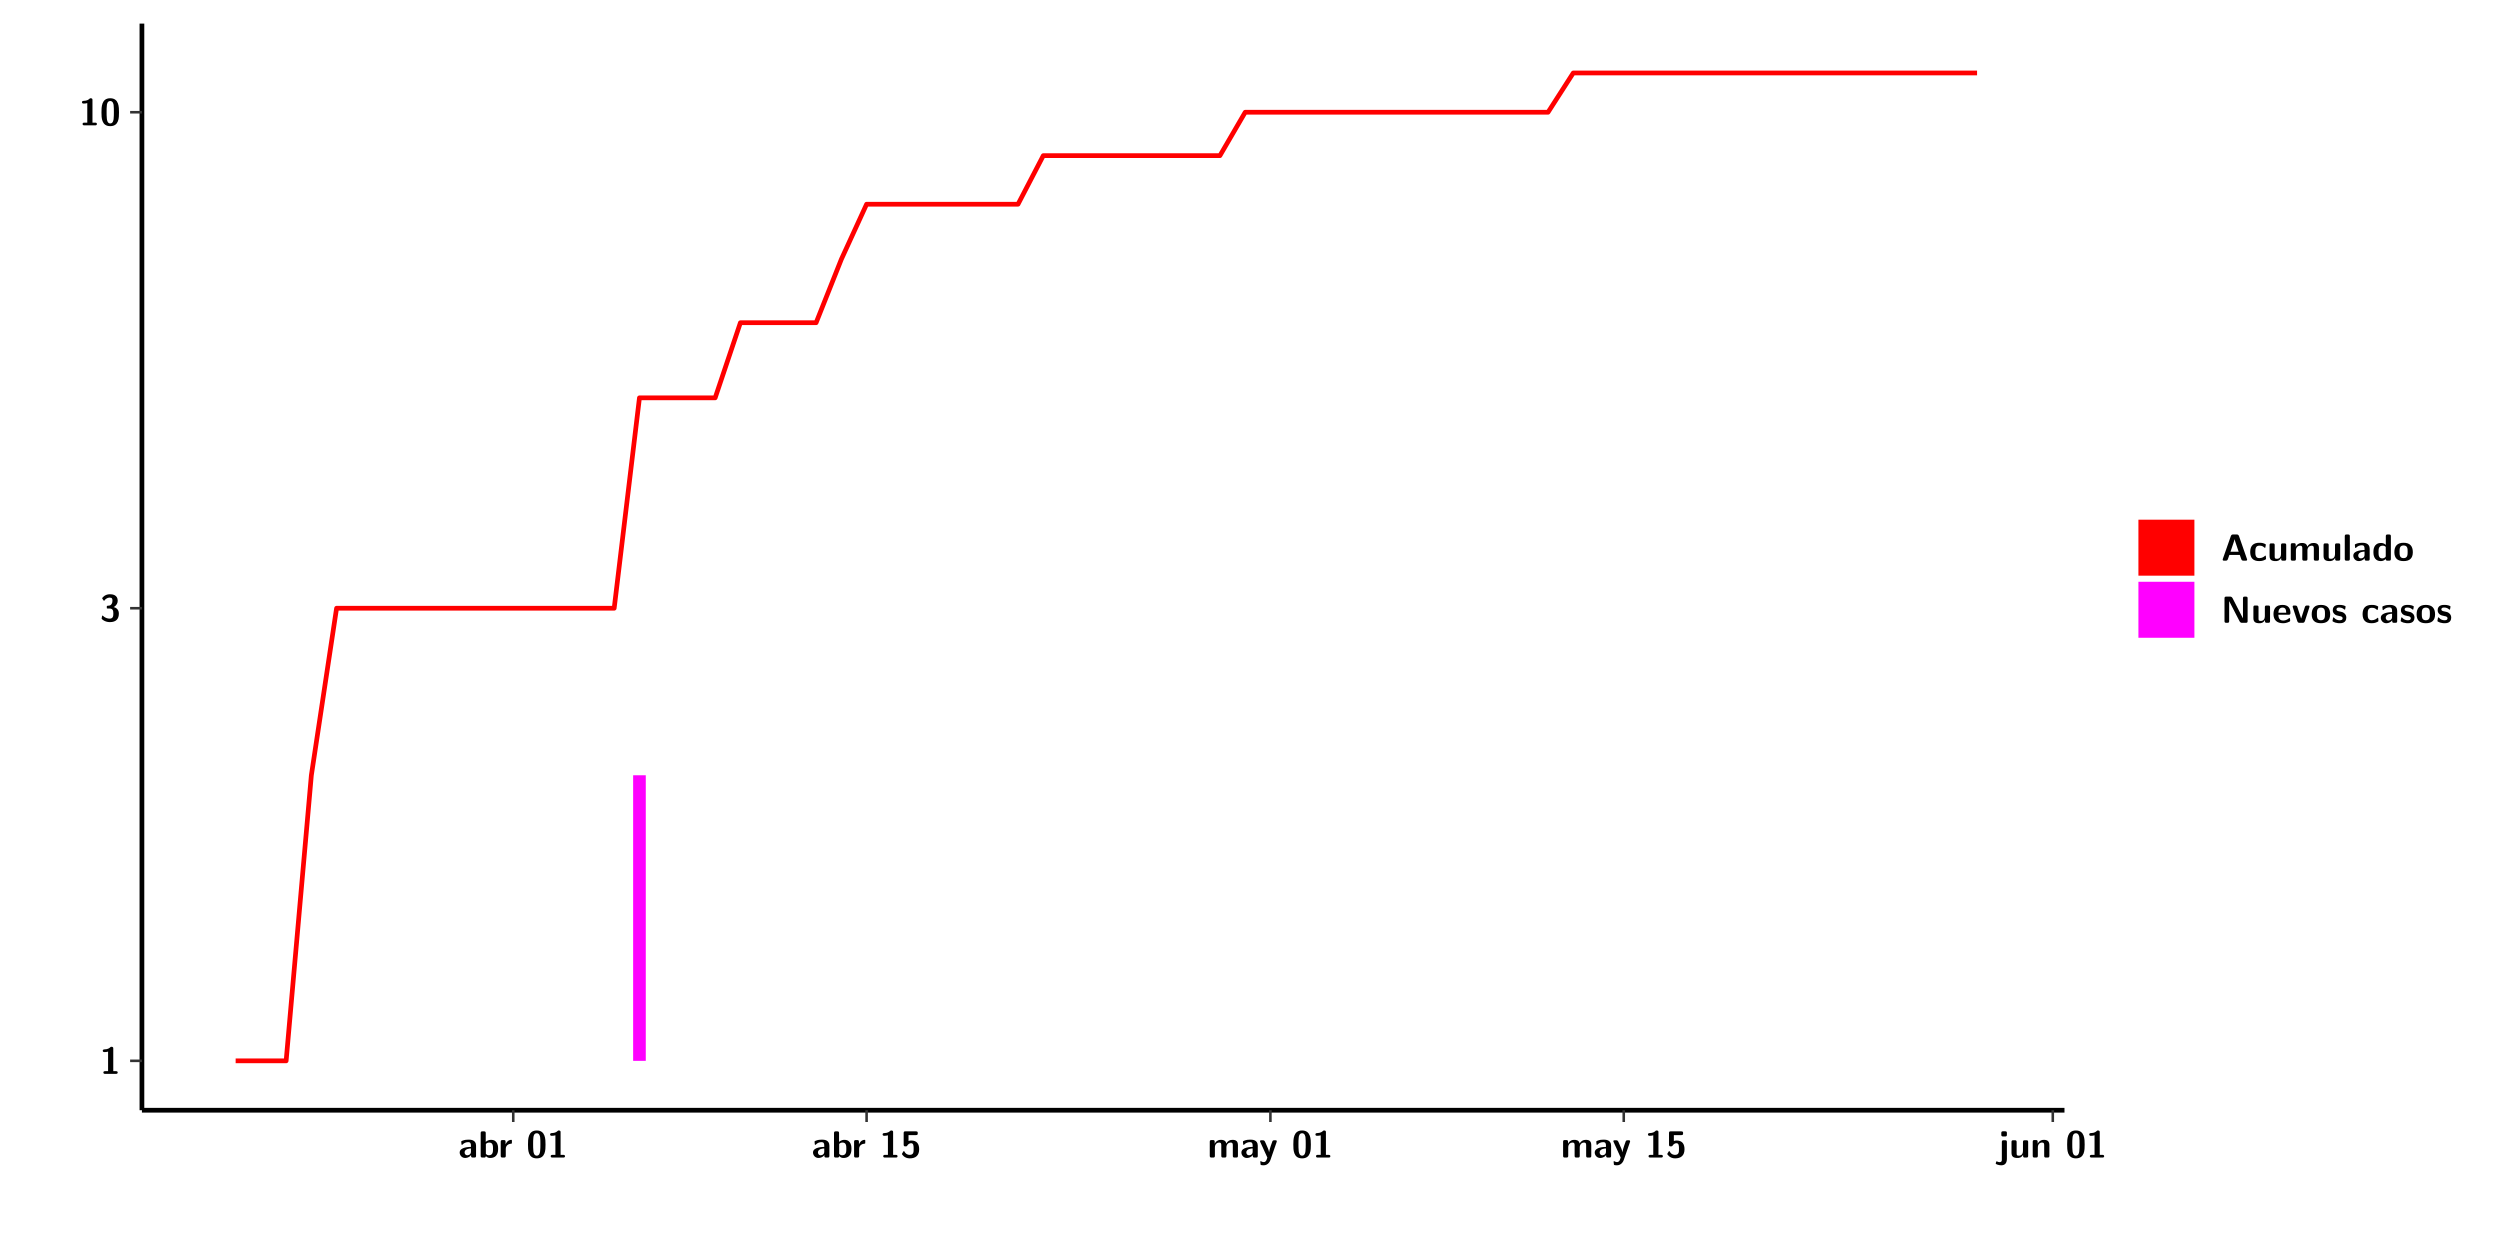
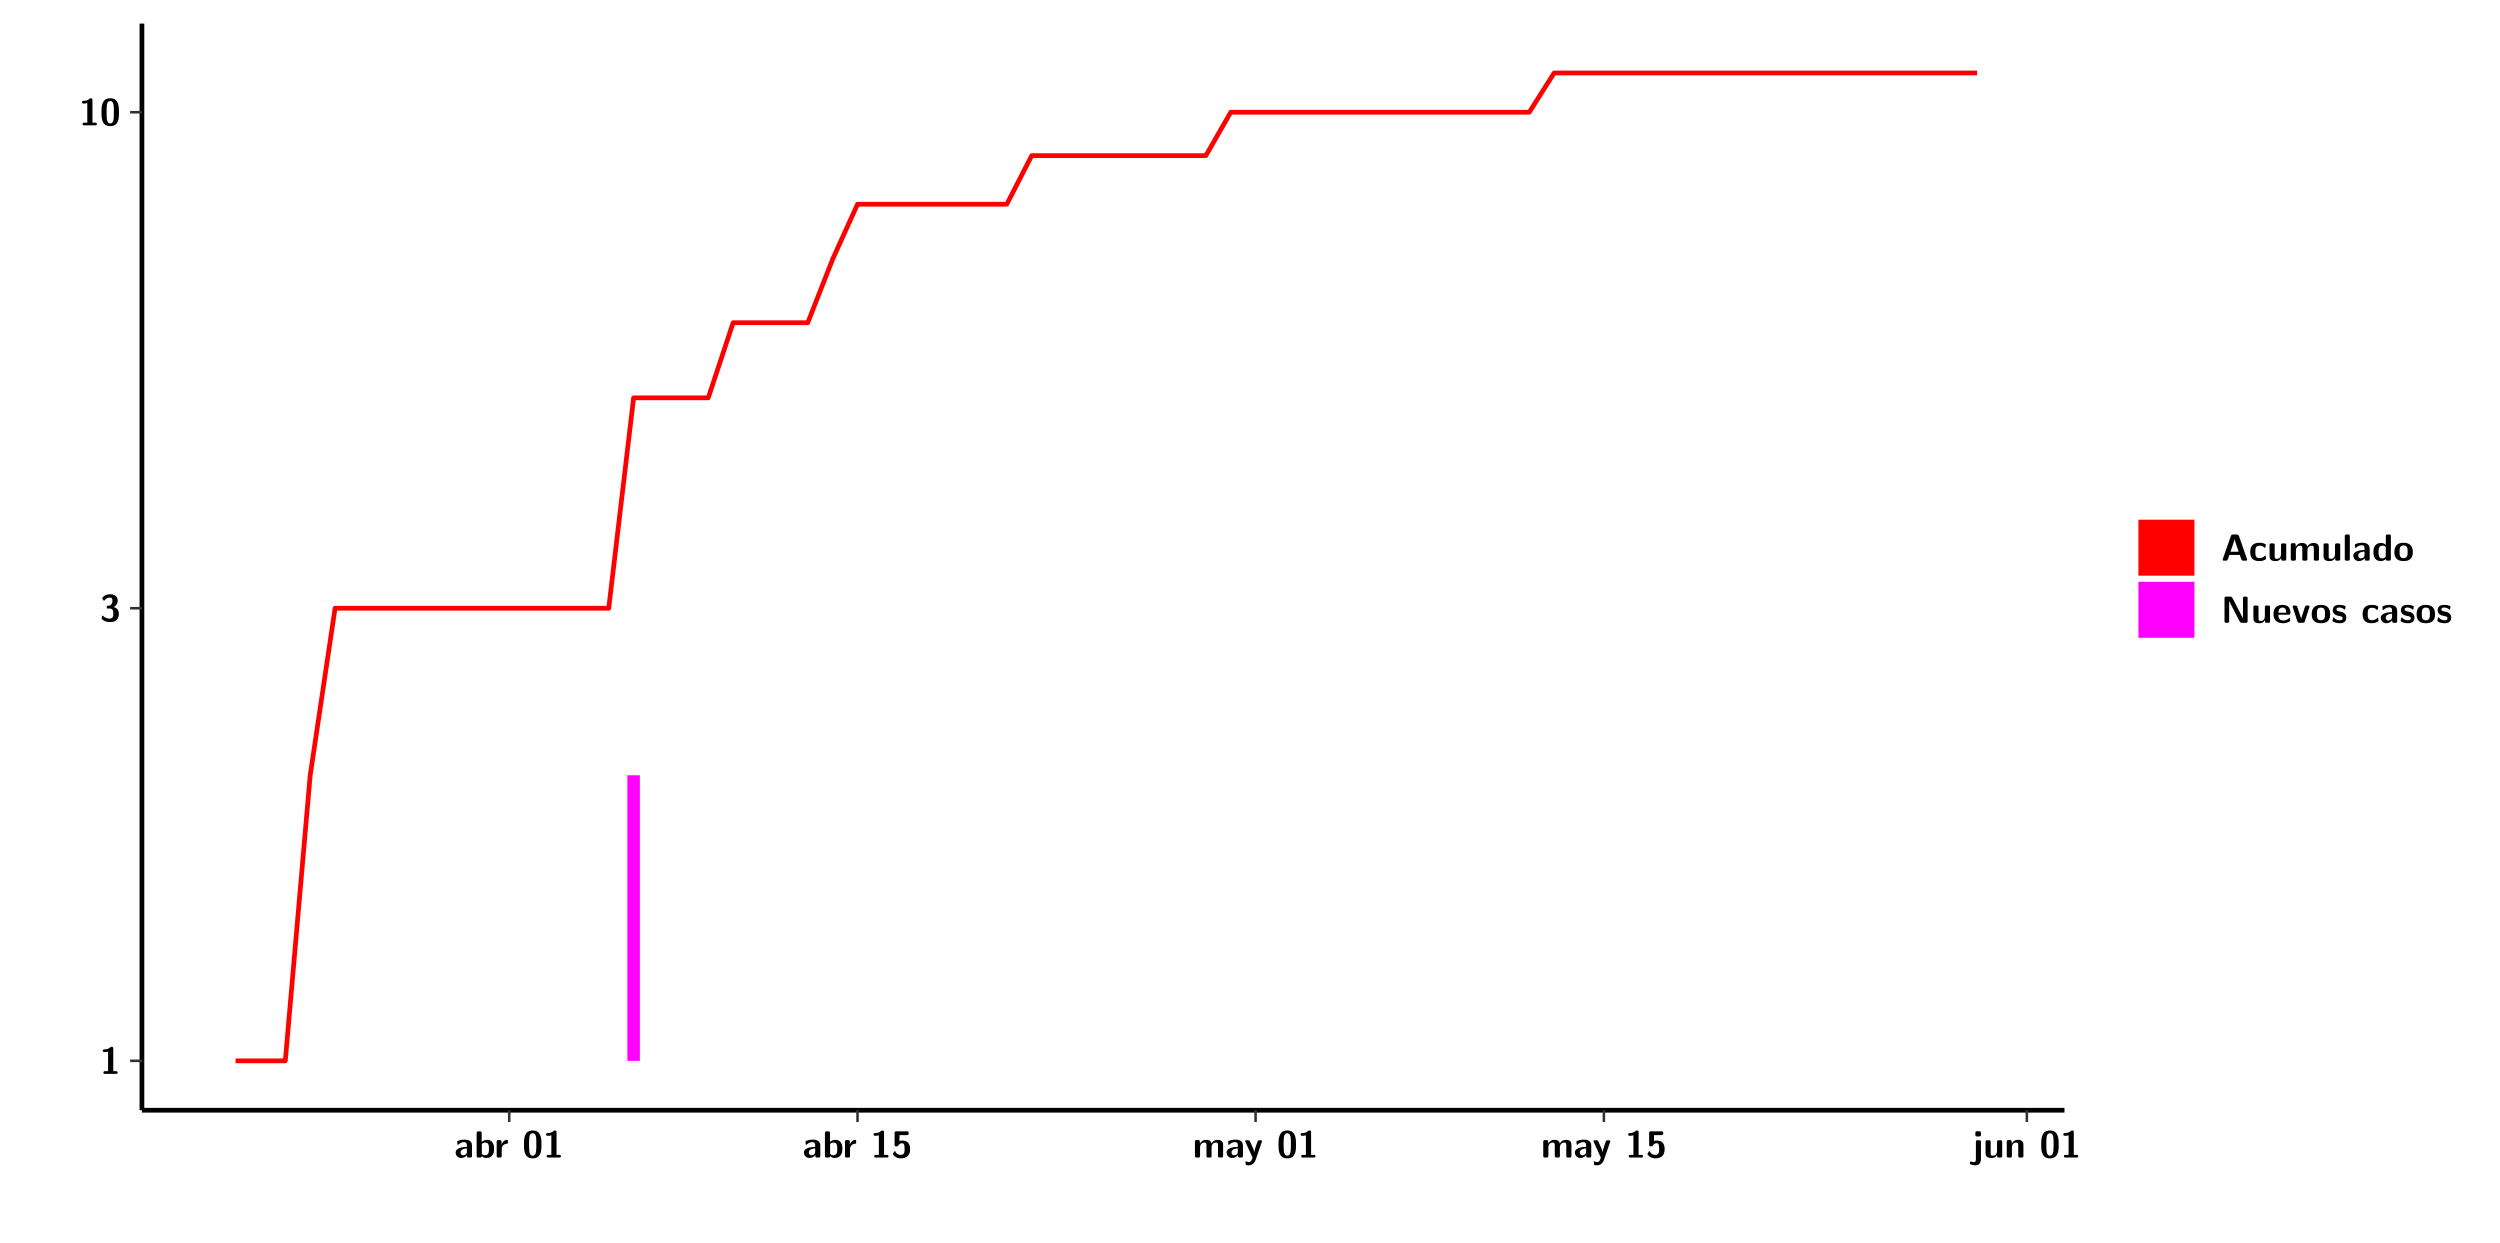
<svg xmlns="http://www.w3.org/2000/svg" xmlns:xlink="http://www.w3.org/1999/xlink" width="579.653pt" height="288pt" viewBox="0 0 579.653 288" version="1.1">
  <defs>
    <g>
      <symbol overflow="visible" id="glyph0-0">
        <path style="stroke:none;" d="" />
      </symbol>
      <symbol overflow="visible" id="glyph0-1">
        <path style="stroke:none;" d="M 3.109 -5.859 C 3.109 -6.016 3.109 -6.281 2.719 -6.281 C 2.547 -6.281 2.516 -6.266 2.406 -6.156 C 2.25 -6.016 1.922 -5.688 1.047 -5.672 C 0.891 -5.672 0.672 -5.609 0.672 -5.359 C 0.672 -5.047 0.969 -5.047 1.094 -5.047 C 1.344 -5.047 1.656 -5.078 1.906 -5.156 L 1.906 -0.625 L 1.234 -0.625 C 1.109 -0.625 0.812 -0.625 0.812 -0.312 C 0.812 0 1.109 0 1.234 0 L 3.719 0 C 3.828 0 4.141 0 4.141 -0.312 C 4.141 -0.625 3.828 -0.625 3.719 -0.625 L 3.109 -0.625 Z M 3.109 -5.859 " />
      </symbol>
      <symbol overflow="visible" id="glyph0-2">
        <path style="stroke:none;" d="M 0.844 -4.859 C 0.906 -4.766 0.953 -4.766 0.969 -4.766 C 1.031 -4.766 1.047 -4.797 1.094 -4.859 C 1.547 -5.5 2.172 -5.5 2.281 -5.5 C 2.844 -5.5 2.922 -5.203 2.922 -4.781 C 2.922 -4.656 2.922 -4.234 2.641 -3.906 C 2.438 -3.656 2.219 -3.641 1.953 -3.625 C 1.859 -3.609 1.688 -3.609 1.672 -3.578 C 1.609 -3.562 1.609 -3.5 1.609 -3.359 L 1.609 -3.203 C 1.609 -2.984 1.609 -2.969 1.844 -2.969 L 2.219 -2.969 C 3.031 -2.969 3.125 -2.469 3.125 -1.797 C 3.125 -1.203 3.062 -0.625 2.266 -0.625 C 1.984 -0.625 1.328 -0.688 0.75 -1.25 C 0.672 -1.328 0.656 -1.328 0.625 -1.328 C 0.531 -1.328 0.516 -1.25 0.516 -1.234 C 0.516 -1.234 0.406 -0.672 0.406 -0.625 C 0.406 -0.516 1.156 0.188 2.312 0.188 C 3.812 0.188 4.406 -0.609 4.406 -1.781 C 4.406 -2.562 3.984 -3.109 3.203 -3.297 C 3.906 -3.688 4.141 -4.266 4.141 -4.766 C 4.141 -6.156 2.891 -6.281 2.328 -6.281 C 1.125 -6.281 0.531 -5.422 0.531 -5.344 C 0.531 -5.297 0.594 -5.219 0.594 -5.219 Z M 0.844 -4.859 " />
      </symbol>
      <symbol overflow="visible" id="glyph0-3">
        <path style="stroke:none;" d="M 4.438 -3 C 4.438 -4.203 4.438 -6.281 2.406 -6.281 C 0.375 -6.281 0.375 -4.219 0.375 -3 C 0.375 -1.812 0.375 0.188 2.406 0.188 C 4.438 0.188 4.438 -1.781 4.438 -3 Z M 2.406 -0.438 C 1.75 -0.438 1.656 -1.25 1.625 -1.484 C 1.562 -1.953 1.562 -2.766 1.562 -3.125 C 1.562 -3.641 1.562 -4.203 1.625 -4.641 C 1.641 -4.875 1.734 -5.641 2.406 -5.641 C 3.047 -5.641 3.156 -4.906 3.188 -4.734 C 3.25 -4.281 3.25 -3.594 3.25 -3.125 C 3.25 -2.625 3.25 -1.953 3.188 -1.469 C 3.156 -1.234 3.062 -0.438 2.406 -0.438 Z M 2.406 -0.438 " />
      </symbol>
      <symbol overflow="visible" id="glyph0-4">
        <path style="stroke:none;" d="M 4.062 -2.766 C 4.062 -4.156 2.734 -4.156 2.297 -4.156 C 1.891 -4.156 1.453 -4.125 0.859 -3.891 C 0.672 -3.797 0.625 -3.781 0.625 -3.688 C 0.625 -3.625 0.688 -3.109 0.688 -3.047 C 0.703 -2.984 0.75 -2.938 0.812 -2.938 C 0.844 -2.938 0.875 -2.969 0.906 -3 C 1.281 -3.391 1.719 -3.578 2.266 -3.578 C 2.734 -3.578 2.875 -3.297 2.875 -2.781 L 2.875 -2.469 C 2.562 -2.469 0.266 -2.453 0.266 -1.172 C 0.266 -0.547 0.766 0.094 1.531 0.094 C 1.828 0.094 2.484 0.016 2.906 -0.594 L 2.906 -0.422 C 2.906 -0.141 2.969 0 3.328 0 L 3.641 0 C 3.984 0 4.062 -0.109 4.062 -0.422 Z M 2.875 -1.344 C 2.875 -0.531 2.047 -0.531 2.016 -0.531 C 1.641 -0.531 1.406 -0.844 1.406 -1.188 C 1.406 -2.047 2.625 -2.109 2.875 -2.109 Z M 2.875 -1.344 " />
      </symbol>
      <symbol overflow="visible" id="glyph0-5">
        <path style="stroke:none;" d="M 1.703 -5.656 C 1.703 -5.938 1.641 -6.078 1.281 -6.078 L 0.953 -6.078 C 0.641 -6.078 0.531 -5.984 0.531 -5.656 L 0.531 -0.422 C 0.531 -0.109 0.625 0 0.953 0 L 1.312 0 C 1.453 0 1.719 0 1.734 -0.344 C 2.125 0.094 2.578 0.094 2.719 0.094 C 4.578 0.094 4.578 -1.594 4.578 -2.031 C 4.578 -2.453 4.578 -4.109 2.938 -4.109 C 2.219 -4.109 1.781 -3.703 1.703 -3.625 Z M 1.734 -3.172 C 1.844 -3.281 2.109 -3.484 2.5 -3.484 C 3.391 -3.484 3.391 -2.672 3.391 -2.016 C 3.391 -1.375 3.391 -0.531 2.406 -0.531 C 2.047 -0.531 1.828 -0.75 1.734 -0.875 Z M 1.734 -3.172 " />
      </symbol>
      <symbol overflow="visible" id="glyph0-6">
        <path style="stroke:none;" d="M 1.703 -2.016 C 1.703 -2.844 2.391 -3.188 2.938 -3.219 C 3.109 -3.234 3.125 -3.234 3.125 -3.469 L 3.125 -3.875 C 3.125 -4.047 3.125 -4.109 2.969 -4.109 C 2.719 -4.109 2.078 -4.031 1.672 -3.078 L 1.656 -3.078 L 1.656 -3.641 C 1.656 -3.922 1.594 -4.062 1.234 -4.062 L 0.953 -4.062 C 0.641 -4.062 0.531 -3.969 0.531 -3.641 L 0.531 -0.422 C 0.531 -0.109 0.625 0 0.953 0 L 1.281 0 C 1.609 0 1.703 -0.109 1.703 -0.422 Z M 1.703 -2.016 " />
      </symbol>
      <symbol overflow="visible" id="glyph0-7">
        <path style="stroke:none;" d="M 1.859 -5.203 L 3.578 -5.203 C 4 -5.203 4 -5.406 4 -5.641 C 4 -5.875 4 -6.078 3.578 -6.078 L 1.141 -6.078 C 0.875 -6.078 0.734 -6.031 0.734 -5.688 L 0.734 -3 C 0.734 -2.609 0.922 -2.594 1.172 -2.594 C 1.391 -2.594 1.469 -2.594 1.594 -2.812 C 1.812 -3.141 2.109 -3.328 2.469 -3.328 C 3.047 -3.328 3.047 -2.656 3.047 -1.969 C 3.047 -1.297 3.047 -0.625 2.125 -0.625 C 1.844 -0.625 1.25 -0.703 0.906 -1.406 C 0.875 -1.453 0.844 -1.5 0.781 -1.5 C 0.719 -1.5 0.703 -1.469 0.656 -1.391 C 0.531 -1.188 0.328 -0.891 0.328 -0.828 C 0.328 -0.75 0.891 0.188 2.141 0.188 C 3.562 0.188 4.328 -0.516 4.328 -1.938 C 4.328 -3.094 3.844 -3.953 2.5 -3.953 C 2.281 -3.953 2.078 -3.922 1.859 -3.844 Z M 1.859 -5.203 " />
      </symbol>
      <symbol overflow="visible" id="glyph0-8">
        <path style="stroke:none;" d="M 7.062 -2.844 C 7.062 -3.75 6.672 -4.109 5.781 -4.109 C 5.156 -4.109 4.688 -3.828 4.359 -3.25 C 4.219 -4.078 3.484 -4.109 3.109 -4.109 C 2.938 -4.109 2.578 -4.109 2.188 -3.828 C 1.906 -3.625 1.734 -3.344 1.672 -3.203 L 1.672 -3.641 C 1.672 -3.922 1.609 -4.062 1.25 -4.062 L 0.953 -4.062 C 0.625 -4.062 0.531 -3.969 0.531 -3.641 L 0.531 -0.422 C 0.531 -0.109 0.625 0 0.953 0 L 1.297 0 C 1.625 0 1.719 -0.109 1.719 -0.422 L 1.719 -2.359 C 1.719 -3.141 2.25 -3.484 2.688 -3.484 C 3.109 -3.484 3.203 -3.297 3.203 -2.828 L 3.203 -0.422 C 3.203 -0.109 3.297 0 3.625 0 L 3.969 0 C 4.297 0 4.391 -0.109 4.391 -0.422 L 4.391 -2.359 C 4.391 -3.141 4.922 -3.484 5.359 -3.484 C 5.781 -3.484 5.875 -3.297 5.875 -2.828 L 5.875 -0.422 C 5.875 -0.109 5.969 0 6.297 0 L 6.641 0 C 6.984 0 7.062 -0.109 7.062 -0.422 Z M 7.062 -2.844 " />
      </symbol>
      <symbol overflow="visible" id="glyph0-9">
        <path style="stroke:none;" d="M 4.109 -3.609 C 4.141 -3.719 4.141 -3.734 4.141 -3.781 C 4.141 -4.016 3.906 -4.016 3.797 -4.016 L 3.609 -4.016 C 3.469 -4.016 3.266 -4.016 3.141 -3.812 C 3.109 -3.766 2.406 -1.828 2.359 -1.25 L 2.344 -1.25 C 2.312 -1.672 1.953 -2.484 1.562 -3.328 C 1.328 -3.891 1.266 -4.016 0.828 -4.016 L 0.594 -4.016 C 0.469 -4.016 0.25 -4.016 0.25 -3.781 C 0.25 -3.75 0.281 -3.688 0.297 -3.641 L 1.953 0 C 1.891 0.188 1.859 0.281 1.828 0.375 C 1.734 0.656 1.578 1.047 1.109 1.047 C 0.812 1.047 0.609 0.922 0.516 0.875 C 0.469 0.844 0.453 0.828 0.422 0.828 C 0.391 0.828 0.312 0.859 0.312 0.969 C 0.312 1.031 0.375 1.641 0.391 1.672 C 0.469 1.781 0.953 1.797 1.094 1.797 C 2.172 1.797 2.609 0.766 2.672 0.547 Z M 4.109 -3.609 " />
      </symbol>
      <symbol overflow="visible" id="glyph0-10">
        <path style="stroke:none;" d="M 1.969 -5.672 C 1.969 -5.953 1.906 -6.094 1.547 -6.094 L 1.094 -6.094 C 0.766 -6.094 0.672 -5.984 0.672 -5.672 L 0.672 -5.312 C 0.672 -5.031 0.734 -4.891 1.094 -4.891 L 1.547 -4.891 C 1.875 -4.891 1.969 -5 1.969 -5.312 Z M 0.797 0.484 C 0.797 0.703 0.797 1.062 0.25 1.062 C 0.156 1.062 -0.094 1.031 -0.266 0.922 C -0.359 0.875 -0.375 0.875 -0.406 0.875 C -0.484 0.875 -0.5 0.922 -0.547 1.094 C -0.609 1.281 -0.625 1.359 -0.625 1.391 C -0.625 1.547 0.109 1.797 0.656 1.797 C 1.625 1.797 1.969 1.141 1.969 0.281 L 1.969 -3.594 C 1.969 -3.875 1.906 -4.016 1.547 -4.016 L 1.219 -4.016 C 0.891 -4.016 0.797 -3.906 0.797 -3.594 Z M 0.797 0.484 " />
      </symbol>
      <symbol overflow="visible" id="glyph0-11">
        <path style="stroke:none;" d="M 4.391 -3.594 C 4.391 -3.875 4.328 -4.016 3.969 -4.016 L 3.609 -4.016 C 3.281 -4.016 3.188 -3.906 3.188 -3.594 L 3.188 -1.516 C 3.188 -0.938 2.891 -0.438 2.266 -0.438 C 1.766 -0.438 1.719 -0.562 1.719 -1.031 L 1.719 -3.594 C 1.719 -3.875 1.656 -4.016 1.297 -4.016 L 0.953 -4.016 C 0.625 -4.016 0.531 -3.922 0.531 -3.594 L 0.531 -1.109 C 0.531 -0.172 1.031 0.094 1.953 0.094 C 2.188 0.094 2.812 0.094 3.219 -0.656 L 3.219 -0.422 C 3.219 -0.141 3.281 0 3.641 0 L 3.969 0 C 4.297 0 4.391 -0.109 4.391 -0.422 Z M 4.391 -3.594 " />
      </symbol>
      <symbol overflow="visible" id="glyph0-12">
        <path style="stroke:none;" d="M 4.391 -2.844 C 4.391 -3.75 4 -4.109 3.109 -4.109 C 2.188 -4.109 1.781 -3.438 1.672 -3.203 L 1.672 -3.641 C 1.672 -3.922 1.609 -4.062 1.25 -4.062 L 0.953 -4.062 C 0.625 -4.062 0.531 -3.969 0.531 -3.641 L 0.531 -0.422 C 0.531 -0.109 0.625 0 0.953 0 L 1.297 0 C 1.625 0 1.719 -0.109 1.719 -0.422 L 1.719 -2.359 C 1.719 -3.125 2.219 -3.484 2.688 -3.484 C 3.109 -3.484 3.188 -3.281 3.188 -2.828 L 3.188 -0.422 C 3.188 -0.141 3.25 0 3.609 0 L 3.969 0 C 4.297 0 4.391 -0.109 4.391 -0.422 Z M 4.391 -2.844 " />
      </symbol>
      <symbol overflow="visible" id="glyph0-13">
        <path style="stroke:none;" d="M 4.156 -5.703 C 4.031 -6.078 3.766 -6.078 3.594 -6.078 L 2.828 -6.078 C 2.641 -6.078 2.391 -6.078 2.266 -5.703 L 0.406 -0.406 C 0.375 -0.297 0.375 -0.281 0.375 -0.234 C 0.375 0 0.594 0 0.703 0 L 1.031 0 C 1.188 0 1.453 0 1.578 -0.344 L 1.922 -1.328 L 4.344 -1.328 L 4.641 -0.484 C 4.75 -0.172 4.812 0 5.234 0 L 5.703 0 C 5.828 0 6.047 0 6.047 -0.234 C 6.047 -0.281 6.047 -0.297 6 -0.406 Z M 2.812 -3.938 C 2.938 -4.328 3.062 -4.656 3.125 -4.969 L 3.141 -4.969 C 3.188 -4.766 3.188 -4.75 3.25 -4.547 L 4.078 -2.078 L 2.188 -2.078 Z M 2.812 -3.938 " />
      </symbol>
      <symbol overflow="visible" id="glyph0-14">
        <path style="stroke:none;" d="M 4 -0.438 C 4 -0.531 3.969 -0.938 3.953 -1.047 C 3.953 -1.078 3.938 -1.172 3.844 -1.172 C 3.812 -1.172 3.797 -1.172 3.703 -1.078 C 3.562 -0.953 3.141 -0.594 2.422 -0.594 C 1.516 -0.594 1.516 -1.469 1.516 -2.031 C 1.516 -2.75 1.562 -3.484 2.453 -3.484 C 3.031 -3.484 3.266 -3.344 3.578 -3.078 C 3.688 -2.984 3.703 -2.984 3.734 -2.984 C 3.828 -2.984 3.844 -3.062 3.844 -3.094 C 3.859 -3.172 3.953 -3.656 3.953 -3.703 C 3.953 -3.781 3.891 -3.812 3.75 -3.891 C 3.328 -4.078 3.062 -4.156 2.453 -4.156 C 1.141 -4.156 0.328 -3.547 0.328 -2.016 C 0.328 -0.562 1.078 0.094 2.406 0.094 C 2.641 0.094 3.172 0.094 3.75 -0.203 C 4 -0.344 4 -0.344 4 -0.438 Z M 4 -0.438 " />
      </symbol>
      <symbol overflow="visible" id="glyph0-15">
        <path style="stroke:none;" d="M 1.703 -5.656 C 1.703 -5.938 1.641 -6.078 1.281 -6.078 L 0.953 -6.078 C 0.641 -6.078 0.531 -5.984 0.531 -5.656 L 0.531 -0.422 C 0.531 -0.109 0.625 0 0.953 0 L 1.281 0 C 1.609 0 1.703 -0.109 1.703 -0.422 Z M 1.703 -5.656 " />
      </symbol>
      <symbol overflow="visible" id="glyph0-16">
        <path style="stroke:none;" d="M 4.375 -5.656 C 4.375 -5.938 4.312 -6.078 3.953 -6.078 L 3.625 -6.078 C 3.297 -6.078 3.203 -5.969 3.203 -5.656 L 3.203 -3.672 C 2.812 -4.047 2.375 -4.109 2.109 -4.109 C 0.328 -4.109 0.328 -2.422 0.328 -2 C 0.328 -1.594 0.328 0.094 2.062 0.094 C 2.422 0.094 2.812 -0.016 3.188 -0.406 C 3.188 -0.094 3.297 0 3.609 0 L 3.953 0 C 4.281 0 4.375 -0.109 4.375 -0.422 Z M 3.188 -1.094 C 3.188 -0.953 3.188 -0.875 2.922 -0.688 C 2.703 -0.547 2.5 -0.531 2.406 -0.531 C 1.516 -0.531 1.516 -1.344 1.516 -2 C 1.516 -2.656 1.516 -3.484 2.5 -3.484 C 2.75 -3.484 2.984 -3.391 3.188 -3.203 Z M 3.188 -1.094 " />
      </symbol>
      <symbol overflow="visible" id="glyph0-17">
        <path style="stroke:none;" d="M 4.547 -1.969 C 4.547 -3.406 3.844 -4.156 2.406 -4.156 C 0.953 -4.156 0.266 -3.391 0.266 -1.969 C 0.266 -0.547 1.031 0.094 2.406 0.094 C 3.781 0.094 4.547 -0.531 4.547 -1.969 Z M 2.406 -0.594 C 1.469 -0.594 1.469 -1.375 1.469 -2.078 C 1.469 -2.75 1.469 -3.531 2.406 -3.531 C 3.344 -3.531 3.344 -2.766 3.344 -2.078 C 3.344 -1.391 3.344 -0.594 2.406 -0.594 Z M 2.406 -0.594 " />
      </symbol>
      <symbol overflow="visible" id="glyph0-18">
        <path style="stroke:none;" d="M 2.656 -5.734 C 2.469 -6.078 2.203 -6.078 2.031 -6.078 L 1.219 -6.078 C 0.906 -6.078 0.797 -5.984 0.797 -5.656 L 0.797 -0.422 C 0.797 -0.109 0.891 0 1.219 0 L 1.453 0 C 1.781 0 1.875 -0.109 1.875 -0.422 L 1.875 -5.016 L 1.891 -5.016 L 4.297 -0.344 C 4.484 0 4.75 0 4.922 0 L 5.734 0 C 6.062 0 6.156 -0.109 6.156 -0.422 L 6.156 -5.656 C 6.156 -5.938 6.094 -6.078 5.734 -6.078 L 5.5 -6.078 C 5.156 -6.078 5.078 -5.969 5.078 -5.656 L 5.078 -1.062 L 5.062 -1.062 Z M 2.656 -5.734 " />
      </symbol>
      <symbol overflow="visible" id="glyph0-19">
        <path style="stroke:none;" d="M 3.781 -1.875 C 3.984 -1.875 4.203 -1.891 4.203 -2.281 C 4.203 -3.406 3.672 -4.156 2.359 -4.156 C 0.969 -4.156 0.266 -3.375 0.266 -2.047 C 0.266 -0.609 1.109 0.094 2.484 0.094 C 2.812 0.094 3.312 0.047 3.891 -0.234 C 4.078 -0.328 4.141 -0.359 4.141 -0.469 C 4.141 -0.531 4.125 -0.781 4.109 -0.844 C 4.078 -1.125 4.062 -1.125 3.984 -1.125 C 3.953 -1.125 3.938 -1.125 3.844 -1.047 C 3.328 -0.594 2.797 -0.531 2.516 -0.531 C 1.531 -0.531 1.422 -1.312 1.391 -1.875 Z M 1.406 -2.344 C 1.422 -2.875 1.609 -3.531 2.359 -3.531 C 3.062 -3.531 3.203 -3.031 3.219 -2.344 Z M 1.406 -2.344 " />
      </symbol>
      <symbol overflow="visible" id="glyph0-20">
        <path style="stroke:none;" d="M 4.109 -3.609 C 4.141 -3.719 4.141 -3.75 4.141 -3.766 C 4.141 -4.016 3.922 -4.016 3.797 -4.016 L 3.609 -4.016 C 3.25 -4.016 3.141 -3.891 3.062 -3.641 L 2.203 -0.984 L 1.328 -3.641 C 1.266 -3.828 1.203 -4.016 0.781 -4.016 L 0.578 -4.016 C 0.453 -4.016 0.234 -4.016 0.234 -3.766 C 0.234 -3.75 0.234 -3.719 0.266 -3.609 L 1.312 -0.375 C 1.438 0 1.703 0 1.859 0 L 2.5 0 C 2.672 0 2.938 0 3.062 -0.375 Z M 4.109 -3.609 " />
      </symbol>
      <symbol overflow="visible" id="glyph0-21">
        <path style="stroke:none;" d="M 3.469 -1.234 C 3.469 -1.734 3.203 -2.031 3.047 -2.172 C 2.703 -2.484 2.391 -2.547 2.031 -2.609 C 1.547 -2.703 1.188 -2.766 1.188 -3.109 C 1.188 -3.469 1.484 -3.547 1.828 -3.547 C 2.406 -3.547 2.719 -3.328 2.953 -3.125 C 3.047 -3.047 3.062 -3.047 3.094 -3.047 C 3.188 -3.047 3.203 -3.125 3.203 -3.156 C 3.219 -3.219 3.312 -3.719 3.312 -3.766 C 3.312 -3.906 2.844 -4.031 2.75 -4.062 C 2.406 -4.156 2.125 -4.156 1.891 -4.156 C 1.5 -4.156 0.328 -4.156 0.328 -2.906 C 0.328 -2.484 0.516 -2.219 0.75 -2 C 1.062 -1.734 1.406 -1.672 1.906 -1.562 C 2.156 -1.531 2.609 -1.453 2.609 -1.062 C 2.609 -0.656 2.266 -0.594 1.922 -0.594 C 1.531 -0.594 1.047 -0.703 0.625 -1.188 C 0.594 -1.234 0.562 -1.266 0.516 -1.266 C 0.422 -1.266 0.406 -1.188 0.391 -1.125 C 0.375 -1.016 0.266 -0.516 0.266 -0.422 C 0.266 -0.266 0.922 -0.062 0.922 -0.047 C 1.406 0.094 1.766 0.094 1.922 0.094 C 2.359 0.094 3.469 0.062 3.469 -1.234 Z M 3.469 -1.234 " />
      </symbol>
    </g>
    <clipPath id="clip1">
      <path d="M 0 0 L 576.008 0 L 576.008 288 L 0 288 Z M 0 0 " />
    </clipPath>
    <clipPath id="clip2">
      <path d="M 32.906 5.477 L 478.672 5.477 L 478.672 257.414 L 32.906 257.414 Z M 32.906 5.477 " />
    </clipPath>
  </defs>
  <g id="surface1">
    <g clip-path="url(#clip1)" clip-rule="nonzero">
      <path style="fill-rule:nonzero;fill:rgb(100%,100%,100%);fill-opacity:1;stroke-width:0.598;stroke-linecap:round;stroke-linejoin:round;stroke:rgb(100%,100%,100%);stroke-opacity:1;stroke-miterlimit:10;" d="M 0 0 L 0 288.004 L 576.008 288.004 L 576.008 0 Z M 0 0 " transform="matrix(1,0,0,-1,0,288)" />
    </g>
    <g clip-path="url(#clip2)" clip-rule="nonzero">
      <path style=" stroke:none;fill-rule:nonzero;fill:rgb(100%,100%,100%);fill-opacity:1;" d="M 32.906 257.414 L 32.906 5.477 L 478.672 5.477 L 478.672 257.414 Z M 32.906 257.414 " />
    </g>
-     <path style=" stroke:none;fill-rule:nonzero;fill:rgb(100%,0%,100%);fill-opacity:1;" d="M 146.801 245.969 L 146.801 179.754 L 149.73 179.754 L 149.73 245.969 Z M 146.801 245.969 " />
-     <path style="fill:none;stroke-width:1.096;stroke-linecap:butt;stroke-linejoin:round;stroke:rgb(100%,0%,0%);stroke-opacity:1;stroke-miterlimit:10;" d="M 54.637 42.031 L 66.344 42.031 L 72.191 108.246 L 78.039 146.973 L 142.406 146.973 L 148.266 195.758 L 165.82 195.758 L 171.668 213.172 L 189.223 213.172 L 195.082 227.898 L 200.93 240.652 L 236.039 240.652 L 241.895 251.91 L 282.852 251.91 L 288.711 261.973 L 358.93 261.973 L 364.777 271.078 L 458.406 271.078 " transform="matrix(1,0,0,-1,0,288)" />
+     <path style=" stroke:none;fill-rule:nonzero;fill:rgb(100%,0%,100%);fill-opacity:1;" d="M 145.465 245.969 L 145.465 179.754 L 148.355 179.754 L 148.355 245.969 Z M 145.465 245.969 " />
+     <path style="fill:none;stroke-width:1.096;stroke-linecap:butt;stroke-linejoin:round;stroke:rgb(100%,0%,0%);stroke-opacity:1;stroke-miterlimit:10;" d="M 54.617 42.031 L 66.152 42.031 L 71.922 108.246 L 77.691 146.973 L 141.141 146.973 L 146.91 195.758 L 164.215 195.758 L 169.984 213.172 L 187.289 213.172 L 193.059 227.898 L 198.828 240.652 L 233.438 240.652 L 239.207 251.91 L 279.586 251.91 L 285.355 261.973 L 354.574 261.973 L 360.344 271.078 L 458.406 271.078 " transform="matrix(1,0,0,-1,0,288)" />
    <path style="fill:none;stroke-width:1.096;stroke-linecap:butt;stroke-linejoin:round;stroke:rgb(0%,0%,0%);stroke-opacity:1;stroke-miterlimit:10;" d="M 32.906 30.586 L 32.906 282.523 " transform="matrix(1,0,0,-1,0,288)" />
    <g style="fill:rgb(0%,0%,0%);fill-opacity:1;">
      <use xlink:href="#glyph0-1" x="23.153" y="248.986" />
    </g>
    <g style="fill:rgb(0%,0%,0%);fill-opacity:1;">
      <use xlink:href="#glyph0-2" x="23.153" y="144.06" />
    </g>
    <g style="fill:rgb(0%,0%,0%);fill-opacity:1;">
      <use xlink:href="#glyph0-1" x="18.331" y="29.061" />
      <use xlink:href="#glyph0-3" x="23.153" y="29.061" />
    </g>
    <path style="fill:none;stroke-width:0.598;stroke-linecap:butt;stroke-linejoin:round;stroke:rgb(20%,20%,20%);stroke-opacity:1;stroke-miterlimit:10;" d="M 30.168 42.031 L 32.906 42.031 " transform="matrix(1,0,0,-1,0,288)" />
    <path style="fill:none;stroke-width:0.598;stroke-linecap:butt;stroke-linejoin:round;stroke:rgb(20%,20%,20%);stroke-opacity:1;stroke-miterlimit:10;" d="M 30.168 146.973 L 32.906 146.973 " transform="matrix(1,0,0,-1,0,288)" />
    <path style="fill:none;stroke-width:0.598;stroke-linecap:butt;stroke-linejoin:round;stroke:rgb(20%,20%,20%);stroke-opacity:1;stroke-miterlimit:10;" d="M 30.168 261.973 L 32.906 261.973 " transform="matrix(1,0,0,-1,0,288)" />
    <path style="fill:none;stroke-width:1.096;stroke-linecap:butt;stroke-linejoin:round;stroke:rgb(0%,0%,0%);stroke-opacity:1;stroke-miterlimit:10;" d="M 32.906 30.586 L 478.672 30.586 " transform="matrix(1,0,0,-1,0,288)" />
-     <path style="fill:none;stroke-width:0.598;stroke-linecap:butt;stroke-linejoin:round;stroke:rgb(20%,20%,20%);stroke-opacity:1;stroke-miterlimit:10;" d="M 119.004 27.848 L 119.004 30.586 " transform="matrix(1,0,0,-1,0,288)" />
-     <path style="fill:none;stroke-width:0.598;stroke-linecap:butt;stroke-linejoin:round;stroke:rgb(20%,20%,20%);stroke-opacity:1;stroke-miterlimit:10;" d="M 200.93 27.848 L 200.93 30.586 " transform="matrix(1,0,0,-1,0,288)" />
-     <path style="fill:none;stroke-width:0.598;stroke-linecap:butt;stroke-linejoin:round;stroke:rgb(20%,20%,20%);stroke-opacity:1;stroke-miterlimit:10;" d="M 294.559 27.848 L 294.559 30.586 " transform="matrix(1,0,0,-1,0,288)" />
-     <path style="fill:none;stroke-width:0.598;stroke-linecap:butt;stroke-linejoin:round;stroke:rgb(20%,20%,20%);stroke-opacity:1;stroke-miterlimit:10;" d="M 376.484 27.848 L 376.484 30.586 " transform="matrix(1,0,0,-1,0,288)" />
-     <path style="fill:none;stroke-width:0.598;stroke-linecap:butt;stroke-linejoin:round;stroke:rgb(20%,20%,20%);stroke-opacity:1;stroke-miterlimit:10;" d="M 475.961 27.848 L 475.961 30.586 " transform="matrix(1,0,0,-1,0,288)" />
+     <path style="fill:none;stroke-width:0.598;stroke-linecap:butt;stroke-linejoin:round;stroke:rgb(20%,20%,20%);stroke-opacity:1;stroke-miterlimit:10;" d="M 118.07 27.848 L 118.07 30.586 " transform="matrix(1,0,0,-1,0,288)" />
+     <path style="fill:none;stroke-width:0.598;stroke-linecap:butt;stroke-linejoin:round;stroke:rgb(20%,20%,20%);stroke-opacity:1;stroke-miterlimit:10;" d="M 198.828 27.848 L 198.828 30.586 " transform="matrix(1,0,0,-1,0,288)" />
+     <path style="fill:none;stroke-width:0.598;stroke-linecap:butt;stroke-linejoin:round;stroke:rgb(20%,20%,20%);stroke-opacity:1;stroke-miterlimit:10;" d="M 291.121 27.848 L 291.121 30.586 " transform="matrix(1,0,0,-1,0,288)" />
+     <path style="fill:none;stroke-width:0.598;stroke-linecap:butt;stroke-linejoin:round;stroke:rgb(20%,20%,20%);stroke-opacity:1;stroke-miterlimit:10;" d="M 371.879 27.848 L 371.879 30.586 " transform="matrix(1,0,0,-1,0,288)" />
+     <path style="fill:none;stroke-width:0.598;stroke-linecap:butt;stroke-linejoin:round;stroke:rgb(20%,20%,20%);stroke-opacity:1;stroke-miterlimit:10;" d="M 469.945 27.848 L 469.945 30.586 " transform="matrix(1,0,0,-1,0,288)" />
    <g style="fill:rgb(0%,0%,0%);fill-opacity:1;">
-       <use xlink:href="#glyph0-4" x="106.316" y="268.394" />
-       <use xlink:href="#glyph0-5" x="110.919" y="268.394" />
+       <use xlink:href="#glyph0-4" x="105.379" y="268.394" />
+       <use xlink:href="#glyph0-5" x="109.982" y="268.394" />
    </g>
    <g style="fill:rgb(0%,0%,0%);fill-opacity:1;">
-       <use xlink:href="#glyph0-6" x="115.566" y="268.394" />
+       <use xlink:href="#glyph0-6" x="114.629" y="268.394" />
    </g>
    <g style="fill:rgb(0%,0%,0%);fill-opacity:1;">
-       <use xlink:href="#glyph0-3" x="122.047" y="268.394" />
-       <use xlink:href="#glyph0-1" x="126.869" y="268.394" />
+       <use xlink:href="#glyph0-3" x="121.11" y="268.394" />
+       <use xlink:href="#glyph0-1" x="125.932" y="268.394" />
    </g>
    <g style="fill:rgb(0%,0%,0%);fill-opacity:1;">
-       <use xlink:href="#glyph0-4" x="188.238" y="268.394" />
-       <use xlink:href="#glyph0-5" x="192.841" y="268.394" />
+       <use xlink:href="#glyph0-4" x="186.136" y="268.394" />
+       <use xlink:href="#glyph0-5" x="190.739" y="268.394" />
    </g>
    <g style="fill:rgb(0%,0%,0%);fill-opacity:1;">
-       <use xlink:href="#glyph0-6" x="197.497" y="268.394" />
+       <use xlink:href="#glyph0-6" x="195.386" y="268.394" />
    </g>
    <g style="fill:rgb(0%,0%,0%);fill-opacity:1;">
-       <use xlink:href="#glyph0-1" x="203.969" y="268.394" />
-       <use xlink:href="#glyph0-7" x="208.791" y="268.394" />
+       <use xlink:href="#glyph0-1" x="201.867" y="268.394" />
+       <use xlink:href="#glyph0-7" x="206.689" y="268.394" />
    </g>
    <g style="fill:rgb(0%,0%,0%);fill-opacity:1;">
-       <use xlink:href="#glyph0-8" x="279.968" y="268.394" />
-       <use xlink:href="#glyph0-4" x="287.566" y="268.394" />
+       <use xlink:href="#glyph0-8" x="276.531" y="268.394" />
+       <use xlink:href="#glyph0-4" x="284.129" y="268.394" />
    </g>
    <g style="fill:rgb(0%,0%,0%);fill-opacity:1;">
-       <use xlink:href="#glyph0-9" x="291.897" y="268.394" />
+       <use xlink:href="#glyph0-9" x="288.46" y="268.394" />
    </g>
    <g style="fill:rgb(0%,0%,0%);fill-opacity:1;">
-       <use xlink:href="#glyph0-3" x="299.498" y="268.394" />
-       <use xlink:href="#glyph0-1" x="304.32" y="268.394" />
+       <use xlink:href="#glyph0-3" x="296.061" y="268.394" />
+       <use xlink:href="#glyph0-1" x="300.883" y="268.394" />
    </g>
    <g style="fill:rgb(0%,0%,0%);fill-opacity:1;">
-       <use xlink:href="#glyph0-8" x="361.891" y="268.394" />
-       <use xlink:href="#glyph0-4" x="369.489" y="268.394" />
+       <use xlink:href="#glyph0-8" x="357.288" y="268.394" />
+       <use xlink:href="#glyph0-4" x="364.886" y="268.394" />
    </g>
    <g style="fill:rgb(0%,0%,0%);fill-opacity:1;">
-       <use xlink:href="#glyph0-9" x="373.82" y="268.394" />
+       <use xlink:href="#glyph0-9" x="369.217" y="268.394" />
    </g>
    <g style="fill:rgb(0%,0%,0%);fill-opacity:1;">
-       <use xlink:href="#glyph0-1" x="381.421" y="268.394" />
-       <use xlink:href="#glyph0-7" x="386.243" y="268.394" />
+       <use xlink:href="#glyph0-1" x="376.818" y="268.394" />
+       <use xlink:href="#glyph0-7" x="381.64" y="268.394" />
    </g>
    <g style="fill:rgb(0%,0%,0%);fill-opacity:1;">
-       <use xlink:href="#glyph0-10" x="463.352" y="268.394" />
-       <use xlink:href="#glyph0-11" x="465.86" y="268.394" />
-       <use xlink:href="#glyph0-12" x="470.779" y="268.394" />
+       <use xlink:href="#glyph0-10" x="457.335" y="268.394" />
+       <use xlink:href="#glyph0-11" x="459.843" y="268.394" />
+       <use xlink:href="#glyph0-12" x="464.762" y="268.394" />
    </g>
    <g style="fill:rgb(0%,0%,0%);fill-opacity:1;">
-       <use xlink:href="#glyph0-3" x="478.916" y="268.394" />
-       <use xlink:href="#glyph0-1" x="483.738" y="268.394" />
+       <use xlink:href="#glyph0-3" x="472.899" y="268.394" />
+       <use xlink:href="#glyph0-1" x="477.721" y="268.394" />
    </g>
    <path style=" stroke:none;fill-rule:nonzero;fill:rgb(100%,100%,100%);fill-opacity:1;" d="M 489.629 154.062 L 489.629 108.828 L 570.527 108.828 L 570.527 154.062 Z M 489.629 154.062 " />
    <path style=" stroke:none;fill-rule:nonzero;fill:rgb(100%,0%,0%);fill-opacity:1;" d="M 495.816 133.477 L 495.816 120.496 L 508.797 120.496 L 508.797 133.477 Z M 495.816 133.477 " />
    <path style=" stroke:none;fill-rule:nonzero;fill:rgb(100%,0%,100%);fill-opacity:1;" d="M 495.816 147.875 L 495.816 134.891 L 508.797 134.891 L 508.797 147.875 Z M 495.816 147.875 " />
    <g style="fill:rgb(0%,0%,0%);fill-opacity:1;">
      <use xlink:href="#glyph0-13" x="514.979" y="130.002" />
      <use xlink:href="#glyph0-14" x="521.408" y="130.002" />
      <use xlink:href="#glyph0-11" x="525.694" y="130.002" />
      <use xlink:href="#glyph0-8" x="530.613" y="130.002" />
      <use xlink:href="#glyph0-11" x="538.212" y="130.002" />
      <use xlink:href="#glyph0-15" x="543.131" y="130.002" />
      <use xlink:href="#glyph0-4" x="545.372" y="130.002" />
      <use xlink:href="#glyph0-16" x="549.975" y="130.002" />
      <use xlink:href="#glyph0-17" x="554.894" y="130.002" />
    </g>
    <g style="fill:rgb(0%,0%,0%);fill-opacity:1;">
      <use xlink:href="#glyph0-18" x="514.979" y="144.408" />
      <use xlink:href="#glyph0-11" x="521.944" y="144.408" />
      <use xlink:href="#glyph0-19" x="526.864" y="144.408" />
      <use xlink:href="#glyph0-20" x="531.345" y="144.408" />
      <use xlink:href="#glyph0-17" x="535.728" y="144.408" />
      <use xlink:href="#glyph0-21" x="540.55" y="144.408" />
    </g>
    <g style="fill:rgb(0%,0%,0%);fill-opacity:1;">
      <use xlink:href="#glyph0-14" x="547.465" y="144.408" />
      <use xlink:href="#glyph0-4" x="551.751" y="144.408" />
      <use xlink:href="#glyph0-21" x="556.354" y="144.408" />
      <use xlink:href="#glyph0-17" x="560.051" y="144.408" />
      <use xlink:href="#glyph0-21" x="564.872" y="144.408" />
    </g>
  </g>
</svg>
